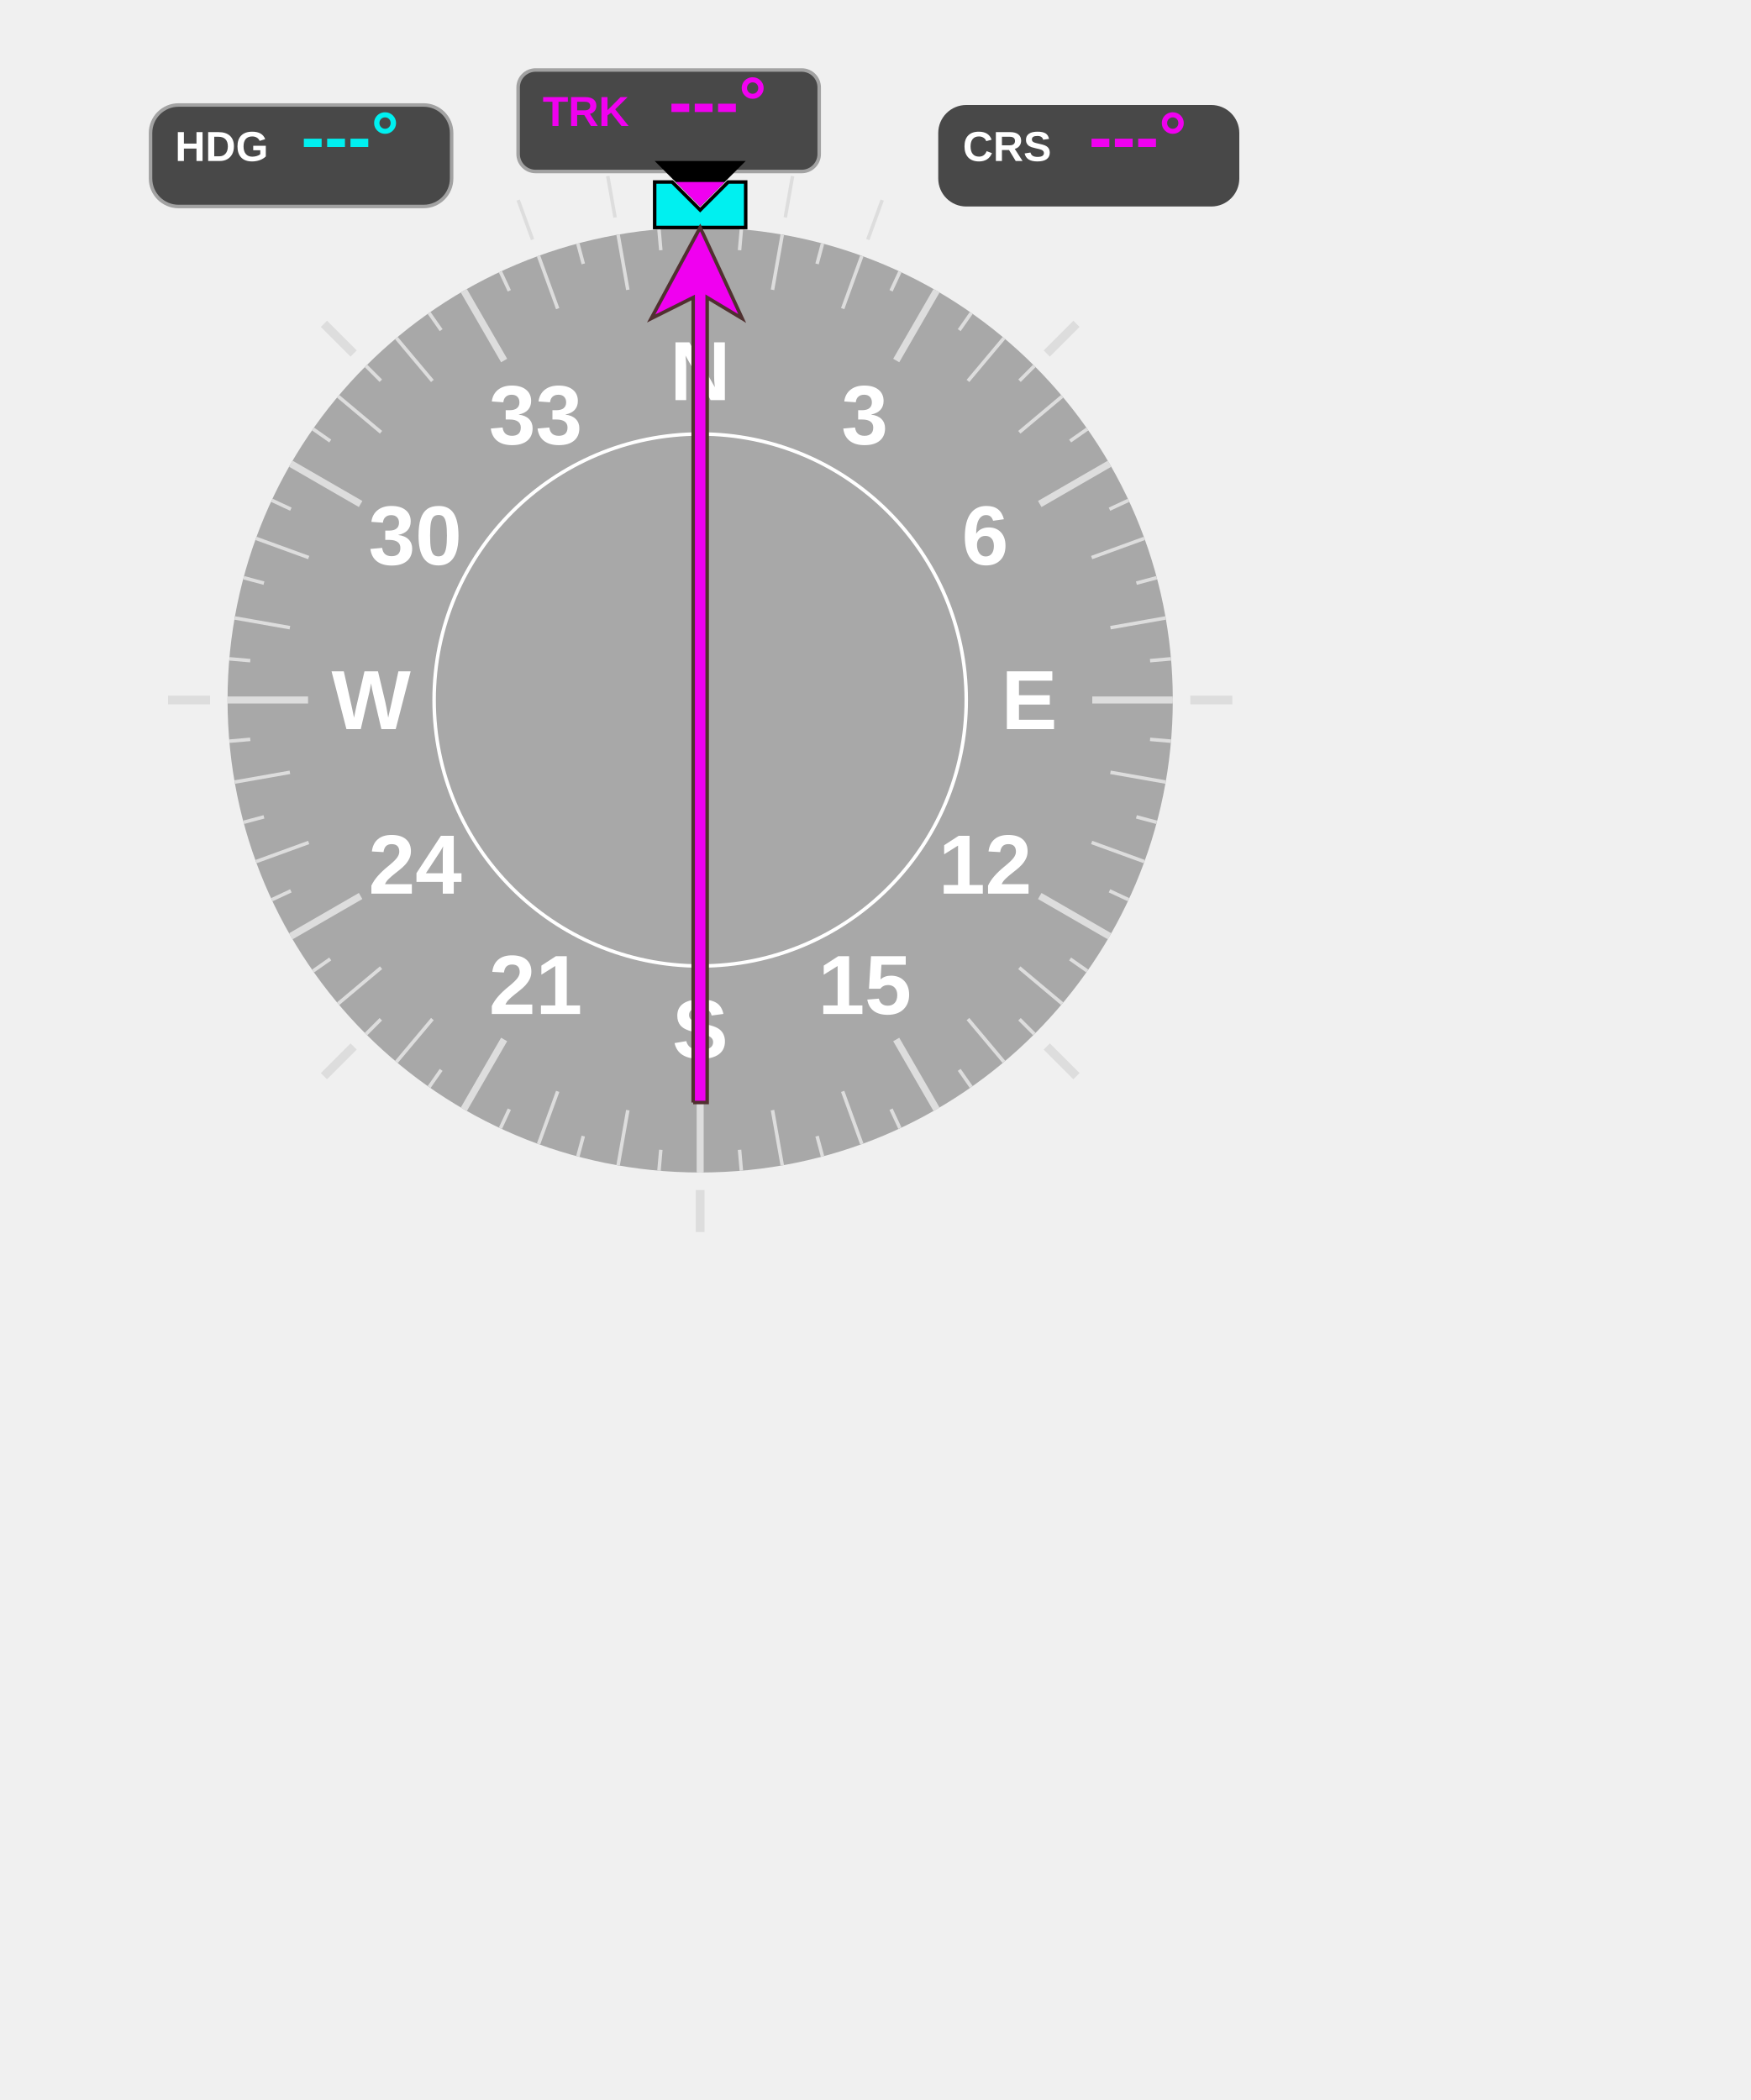
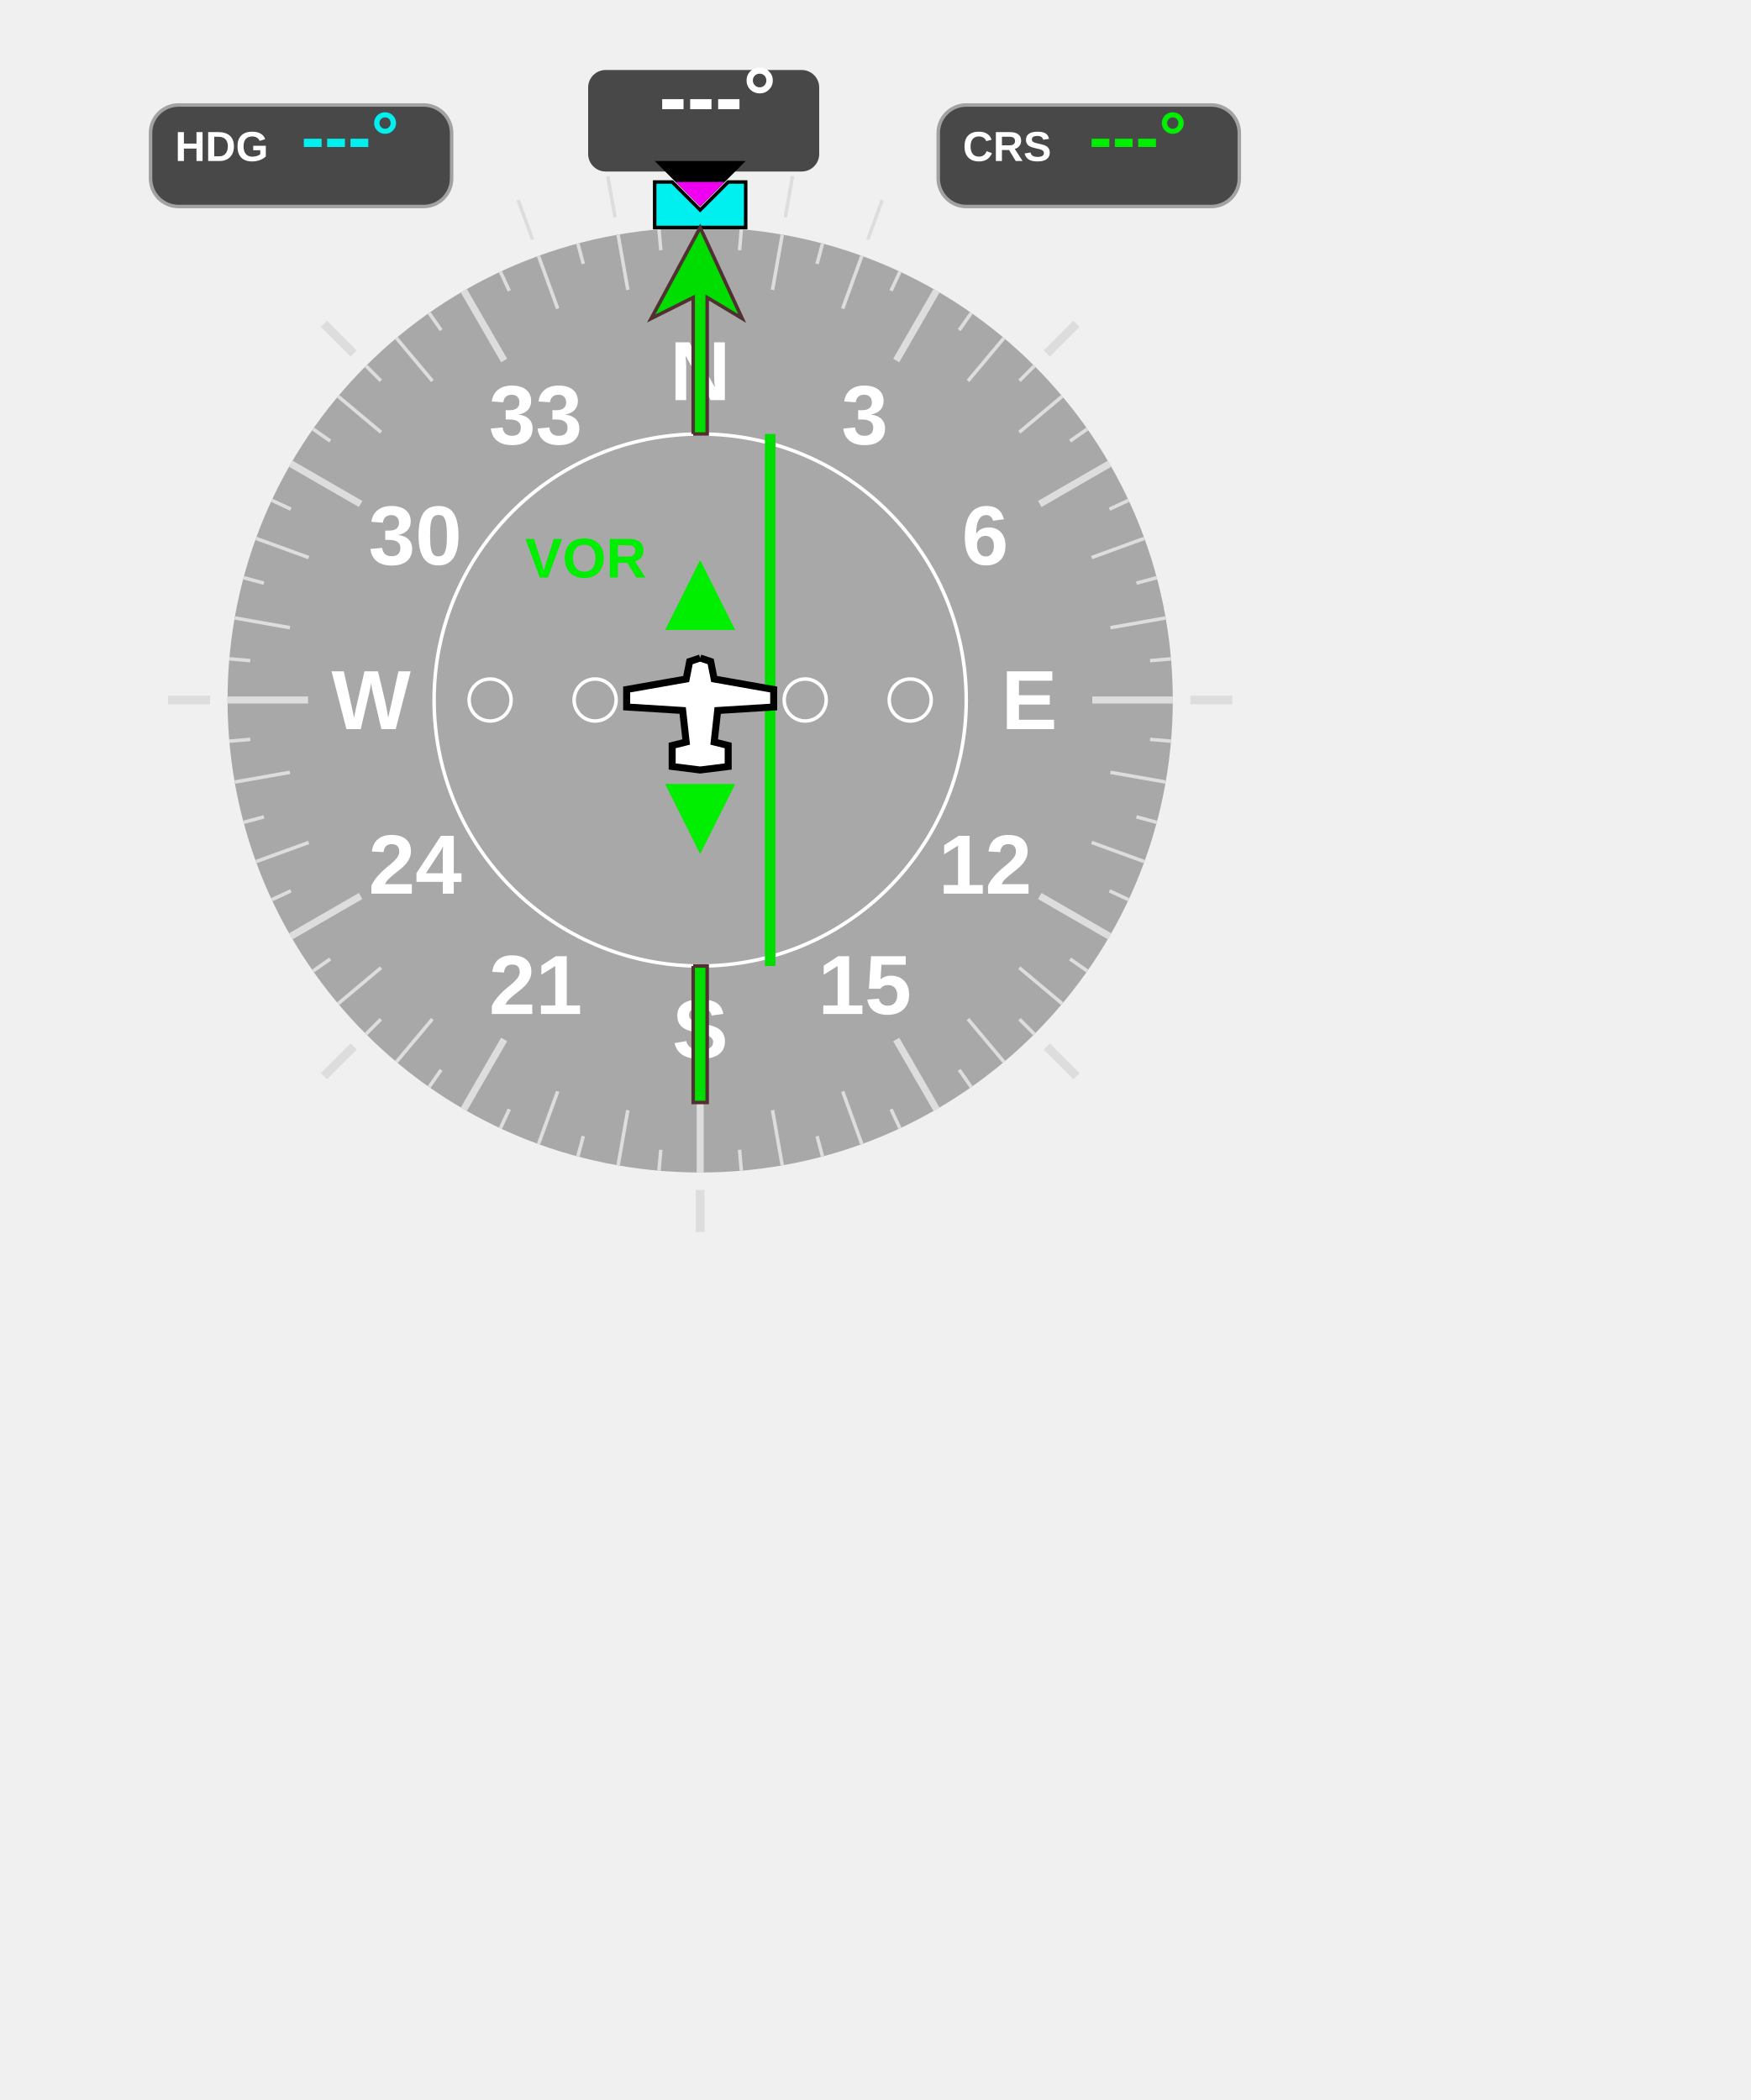
<svg xmlns="http://www.w3.org/2000/svg" viewBox="0 0 500 600" width="500" height="600" font-family="Arial, Helvetica, sans-serif">
  <defs>
    <line id="compass_line_long" x1="0" y1="-135" x2="0" y2="-119" stroke="#DDDDDD" />
    <line id="compass_line_short" x1="0" y1="-135" x2="0" y2="-129" stroke="#DDDDDD" />
    <line id="compass_line_strong" x1="0" y1="-135" x2="0" y2="-112" stroke-width="2" stroke="#DDDDDD" />
    <line id="compass_line_outer" x1="0" y1="-140" x2="0" y2="-152" stroke-width="2.5" stroke="#DDDDDD" />
    <line id="compass_line_outer_thin" x1="0" y1="-140" x2="0" y2="-152" stroke-width="1" stroke="#DDDDDD" />
  </defs>
  <g transform="translate(200,200)">
    <g id="compass">
      <circle cx="0" cy="0" r="135" fill="black" opacity="0.3" />
      <use href="#compass_line_long" transform="rotate(0,0,0)" />
      <use href="#compass_line_long" transform="rotate(10,0,0)" />
      <use href="#compass_line_long" transform="rotate(20,0,0)" />
      <use href="#compass_line_long" transform="rotate(30,0,0)" />
      <use href="#compass_line_long" transform="rotate(40,0,0)" />
      <use href="#compass_line_long" transform="rotate(50,0,0)" />
      <use href="#compass_line_long" transform="rotate(60,0,0)" />
      <use href="#compass_line_long" transform="rotate(70,0,0)" />
      <use href="#compass_line_long" transform="rotate(80,0,0)" />
      <use href="#compass_line_long" transform="rotate(90,0,0)" />
      <use href="#compass_line_long" transform="rotate(100,0,0)" />
      <use href="#compass_line_long" transform="rotate(110,0,0)" />
      <use href="#compass_line_long" transform="rotate(120,0,0)" />
      <use href="#compass_line_long" transform="rotate(130,0,0)" />
      <use href="#compass_line_long" transform="rotate(140,0,0)" />
      <use href="#compass_line_long" transform="rotate(150,0,0)" />
      <use href="#compass_line_long" transform="rotate(160,0,0)" />
      <use href="#compass_line_long" transform="rotate(170,0,0)" />
      <use href="#compass_line_long" transform="rotate(180,0,0)" />
      <use href="#compass_line_long" transform="rotate(190,0,0)" />
      <use href="#compass_line_long" transform="rotate(200,0,0)" />
      <use href="#compass_line_long" transform="rotate(210,0,0)" />
      <use href="#compass_line_long" transform="rotate(220,0,0)" />
      <use href="#compass_line_long" transform="rotate(230,0,0)" />
      <use href="#compass_line_long" transform="rotate(240,0,0)" />
      <use href="#compass_line_long" transform="rotate(250,0,0)" />
      <use href="#compass_line_long" transform="rotate(260,0,0)" />
      <use href="#compass_line_long" transform="rotate(270,0,0)" />
      <use href="#compass_line_long" transform="rotate(280,0,0)" />
      <use href="#compass_line_long" transform="rotate(290,0,0)" />
      <use href="#compass_line_long" transform="rotate(300,0,0)" />
      <use href="#compass_line_long" transform="rotate(310,0,0)" />
      <use href="#compass_line_long" transform="rotate(320,0,0)" />
      <use href="#compass_line_long" transform="rotate(330,0,0)" />
      <use href="#compass_line_long" transform="rotate(340,0,0)" />
      <use href="#compass_line_long" transform="rotate(350,0,0)" />
      <use href="#compass_line_short" transform="rotate(5,0,0)" />
      <use href="#compass_line_short" transform="rotate(15,0,0)" />
      <use href="#compass_line_short" transform="rotate(25,0,0)" />
      <use href="#compass_line_short" transform="rotate(35,0,0)" />
      <use href="#compass_line_short" transform="rotate(45,0,0)" />
      <use href="#compass_line_short" transform="rotate(55,0,0)" />
      <use href="#compass_line_short" transform="rotate(65,0,0)" />
      <use href="#compass_line_short" transform="rotate(75,0,0)" />
      <use href="#compass_line_short" transform="rotate(85,0,0)" />
      <use href="#compass_line_short" transform="rotate(95,0,0)" />
      <use href="#compass_line_short" transform="rotate(105,0,0)" />
      <use href="#compass_line_short" transform="rotate(115,0,0)" />
      <use href="#compass_line_short" transform="rotate(125,0,0)" />
      <use href="#compass_line_short" transform="rotate(135,0,0)" />
      <use href="#compass_line_short" transform="rotate(145,0,0)" />
      <use href="#compass_line_short" transform="rotate(155,0,0)" />
      <use href="#compass_line_short" transform="rotate(165,0,0)" />
      <use href="#compass_line_short" transform="rotate(175,0,0)" />
      <use href="#compass_line_short" transform="rotate(185,0,0)" />
      <use href="#compass_line_short" transform="rotate(195,0,0)" />
      <use href="#compass_line_short" transform="rotate(205,0,0)" />
      <use href="#compass_line_short" transform="rotate(215,0,0)" />
      <use href="#compass_line_short" transform="rotate(225,0,0)" />
      <use href="#compass_line_short" transform="rotate(235,0,0)" />
      <use href="#compass_line_short" transform="rotate(245,0,0)" />
      <use href="#compass_line_short" transform="rotate(255,0,0)" />
      <use href="#compass_line_short" transform="rotate(265,0,0)" />
      <use href="#compass_line_short" transform="rotate(275,0,0)" />
      <use href="#compass_line_short" transform="rotate(285,0,0)" />
      <use href="#compass_line_short" transform="rotate(295,0,0)" />
      <use href="#compass_line_short" transform="rotate(305,0,0)" />
      <use href="#compass_line_short" transform="rotate(315,0,0)" />
      <use href="#compass_line_short" transform="rotate(325,0,0)" />
      <use href="#compass_line_short" transform="rotate(335,0,0)" />
      <use href="#compass_line_short" transform="rotate(345,0,0)" />
      <use href="#compass_line_short" transform="rotate(355,0,0)" />
      <use href="#compass_line_strong" transform="rotate(0,0,0)" />
      <use href="#compass_line_strong" transform="rotate(30,0,0)" />
      <use href="#compass_line_strong" transform="rotate(60,0,0)" />
      <use href="#compass_line_strong" transform="rotate(90,0,0)" />
      <use href="#compass_line_strong" transform="rotate(120,0,0)" />
      <use href="#compass_line_strong" transform="rotate(150,0,0)" />
      <use href="#compass_line_strong" transform="rotate(180,0,0)" />
      <use href="#compass_line_strong" transform="rotate(210,0,0)" />
      <use href="#compass_line_strong" transform="rotate(240,0,0)" />
      <use href="#compass_line_strong" transform="rotate(270,0,0)" />
      <use href="#compass_line_strong" transform="rotate(300,0,0)" />
      <use href="#compass_line_strong" transform="rotate(330,0,0)" />
      <circle cx="0" cy="0" r="76" stroke="white" fill="transparent" />
      <text id="comp_N" x="0" y="-94" fill="white" font-weight="bold" font-size="24" text-anchor="middle" dominant-baseline="central">N</text>
      <text id="comp_E" x="94" y="0" fill="white" font-weight="bold" font-size="24" text-anchor="middle" dominant-baseline="central">E</text>
      <text id="comp_S" x="0" y="94" fill="white" font-weight="bold" font-size="24" text-anchor="middle" dominant-baseline="central">S</text>
      <text id="comp_W" x="-94" y="0" fill="white" font-weight="bold" font-size="24" text-anchor="middle" dominant-baseline="central">W</text>
      <text id="comp_3" x="47" y="-81.4" fill="white" font-weight="bold" font-size="24" text-anchor="middle" dominant-baseline="central">3</text>
      <text id="comp_6" x="81.4" y="-47" fill="white" font-weight="bold" font-size="24" text-anchor="middle" dominant-baseline="central">6</text>
      <text id="comp_12" x="81.4" y="47" fill="white" font-weight="bold" font-size="24" text-anchor="middle" dominant-baseline="central">12</text>
      <text id="comp_15" x="47" y="81.4" fill="white" font-weight="bold" font-size="24" text-anchor="middle" dominant-baseline="central">15</text>
      <text id="comp_21" x="-47" y="81.4" fill="white" font-weight="bold" font-size="24" text-anchor="middle" dominant-baseline="central">21</text>
      <text id="comp_24" x="-81.4" y="47" fill="white" font-weight="bold" font-size="24" text-anchor="middle" dominant-baseline="central">24</text>
      <text id="comp_30" x="-81.4" y="-47" fill="white" font-weight="bold" font-size="24" text-anchor="middle" dominant-baseline="central">30</text>
      <text id="comp_33" x="-47" y="-81.4" fill="white" font-weight="bold" font-size="24" text-anchor="middle" dominant-baseline="central">33</text>
      <g id="hdg-bug">
        <path d="M0,-135 l-13,0 l0,-13 l5,0 l8,8 l8,-8 l5,0 l0,13 l-13,0" stroke="black" fill="#00F0F0" />
      </g>
-       <g id="compass-trk-needle">
-         <path d="M-2,115 L-2,-115 L-14,-109 L0,-135 L12,-109 L2,-115 L2,115 L-2,115" stroke="#503030" fill="#F000F0">
+       <g id="vor-obs">
+         <path d="M-2,-76 L-2,-115 L-14,-109 L0,-135 L12,-109 L2,-115 L2,-76 L-2,-76" stroke="#503030" fill="#00DD00">
                </path>
+         <line id="needle" x1="20" x2="20" y1="-76" y2="76" stroke-width="3" stroke="#00DD00" />
+         <path d="M-2,76 L-2,115 L2,115 L2,76 L-2,76" stroke="#503030" fill="#00DD00">
+                 </path>
+         <circle cx="-60" cy="0" r="6" stroke="white" fill="transparent" />
+         <circle cx="-30" cy="0" r="6" stroke="white" fill="transparent" />
+         <circle cx="30" cy="0" r="6" stroke="white" fill="transparent" />
+         <circle cx="60" cy="0" r="6" stroke="white" fill="transparent" />
      </g>
    </g>
    <use href="#compass_line_outer" transform="rotate(45,0,0)" />
    <use href="#compass_line_outer" transform="rotate(90,0,0)" />
    <use href="#compass_line_outer" transform="rotate(135,0,0)" />
    <use href="#compass_line_outer" transform="rotate(180,0,0)" />
    <use href="#compass_line_outer" transform="rotate(225,0,0)" />
    <use href="#compass_line_outer" transform="rotate(270,0,0)" />
    <use href="#compass_line_outer" transform="rotate(315,0,0)" />
    <use href="#compass_line_outer_thin" transform="rotate(20,0,0)" />
    <use href="#compass_line_outer_thin" transform="rotate(-20,0,0)" />
    <use href="#compass_line_outer_thin" transform="rotate(10,0,0)" />
    <use href="#compass_line_outer_thin" transform="rotate(-10,0,0)" />
+     <g transform="translate(0,-12)">
+       <path d="M0,0 L3,1 L4,6 L21,9 L21,14 L5,15 L4,24 L8,25 L8,31 L0,32 L-8,31 L-8,25 L-4,24 L-5,15 L-21,14 L-21,9 L-4,6 L-3,1 L0,0" stroke="black" stroke-width="2" fill="white" />
+     </g>
+     <text x="-50" y="-35" font-weight="bold" fill="#00EE00" font-size="16">VOR</text>
+     <path id="vor-to" d="M0,-20 l10,0 l-10,-20 l-10,20" fill="#00EE00" />
+     <path id="vor-from" d="M0,24 l10,0 l-10,20 l-10,-20" fill="#00EE00" />
    <g>
-       <rect x="-52" y="-180" width="86" height="29" rx="5" stroke="#808080" fill="black" opacity="0.7" />
+       <rect x="-32" y="-180" width="66" height="29" rx="5" fill="black" opacity="0.7" />
      <path d="M 0,-154 l-13,0 l13,13 l13,-13 l-13,0" fill="black" />
      <path d="M 0,-148 l-7,0 l7,7 l7,-7 l-7,0" fill="#F000F0" />
-       <text x="-45" y="-164" font-size="12" fill="#F000F0" font-weight="bold" alignment-baseline="middle">TRK</text>
-       <text id="trk-text" x="5" y="-164" font-size="20" fill="#F000F0" font-weight="bold" text-anchor="middle" alignment-baseline="middle">---°</text>
+       <text x="-45" y="-164" font-size="12" fill="#F000F0" font-weight="bold" alignment-baseline="middle" />
+       <text id="trk-text" x="5" y="-164" font-size="24" fill="white" font-weight="bold" text-anchor="middle" alignment-baseline="middle">---°</text>
    </g>
    <g transform="translate(-105,10)">
      <rect x="-52" y="-180" width="86" height="29" rx="8" stroke="#808080" fill="black" opacity="0.7" />
      <text x="-45" y="-164" font-size="12" fill="white" font-weight="bold" alignment-baseline="middle">HDG</text>
      <text id="hdg-text" x="5" y="-164" font-size="20" fill="#00F0F0" font-weight="bold" text-anchor="middle" alignment-baseline="middle">---°</text>
    </g>
    <g transform="translate(120,10)">
-       <rect x="-52" y="-180" width="86" height="29" rx="8" fill="black" opacity="0.7" />
+       <rect x="-52" y="-180" width="86" height="29" rx="8" stroke="#808080" fill="black" opacity="0.7" />
      <text x="-45" y="-164" font-size="12" fill="white" font-weight="bold" alignment-baseline="middle">CRS</text>
-       <text id="crs-text" x="5" y="-164" font-size="20" fill="#F000F0" font-weight="bold" text-anchor="middle" alignment-baseline="middle">---°</text>
+       <text id="crs-text" x="5" y="-164" font-size="20" fill="#00EE00" font-weight="bold" text-anchor="middle" alignment-baseline="middle">---°</text>
    </g>
  </g>
</svg>
